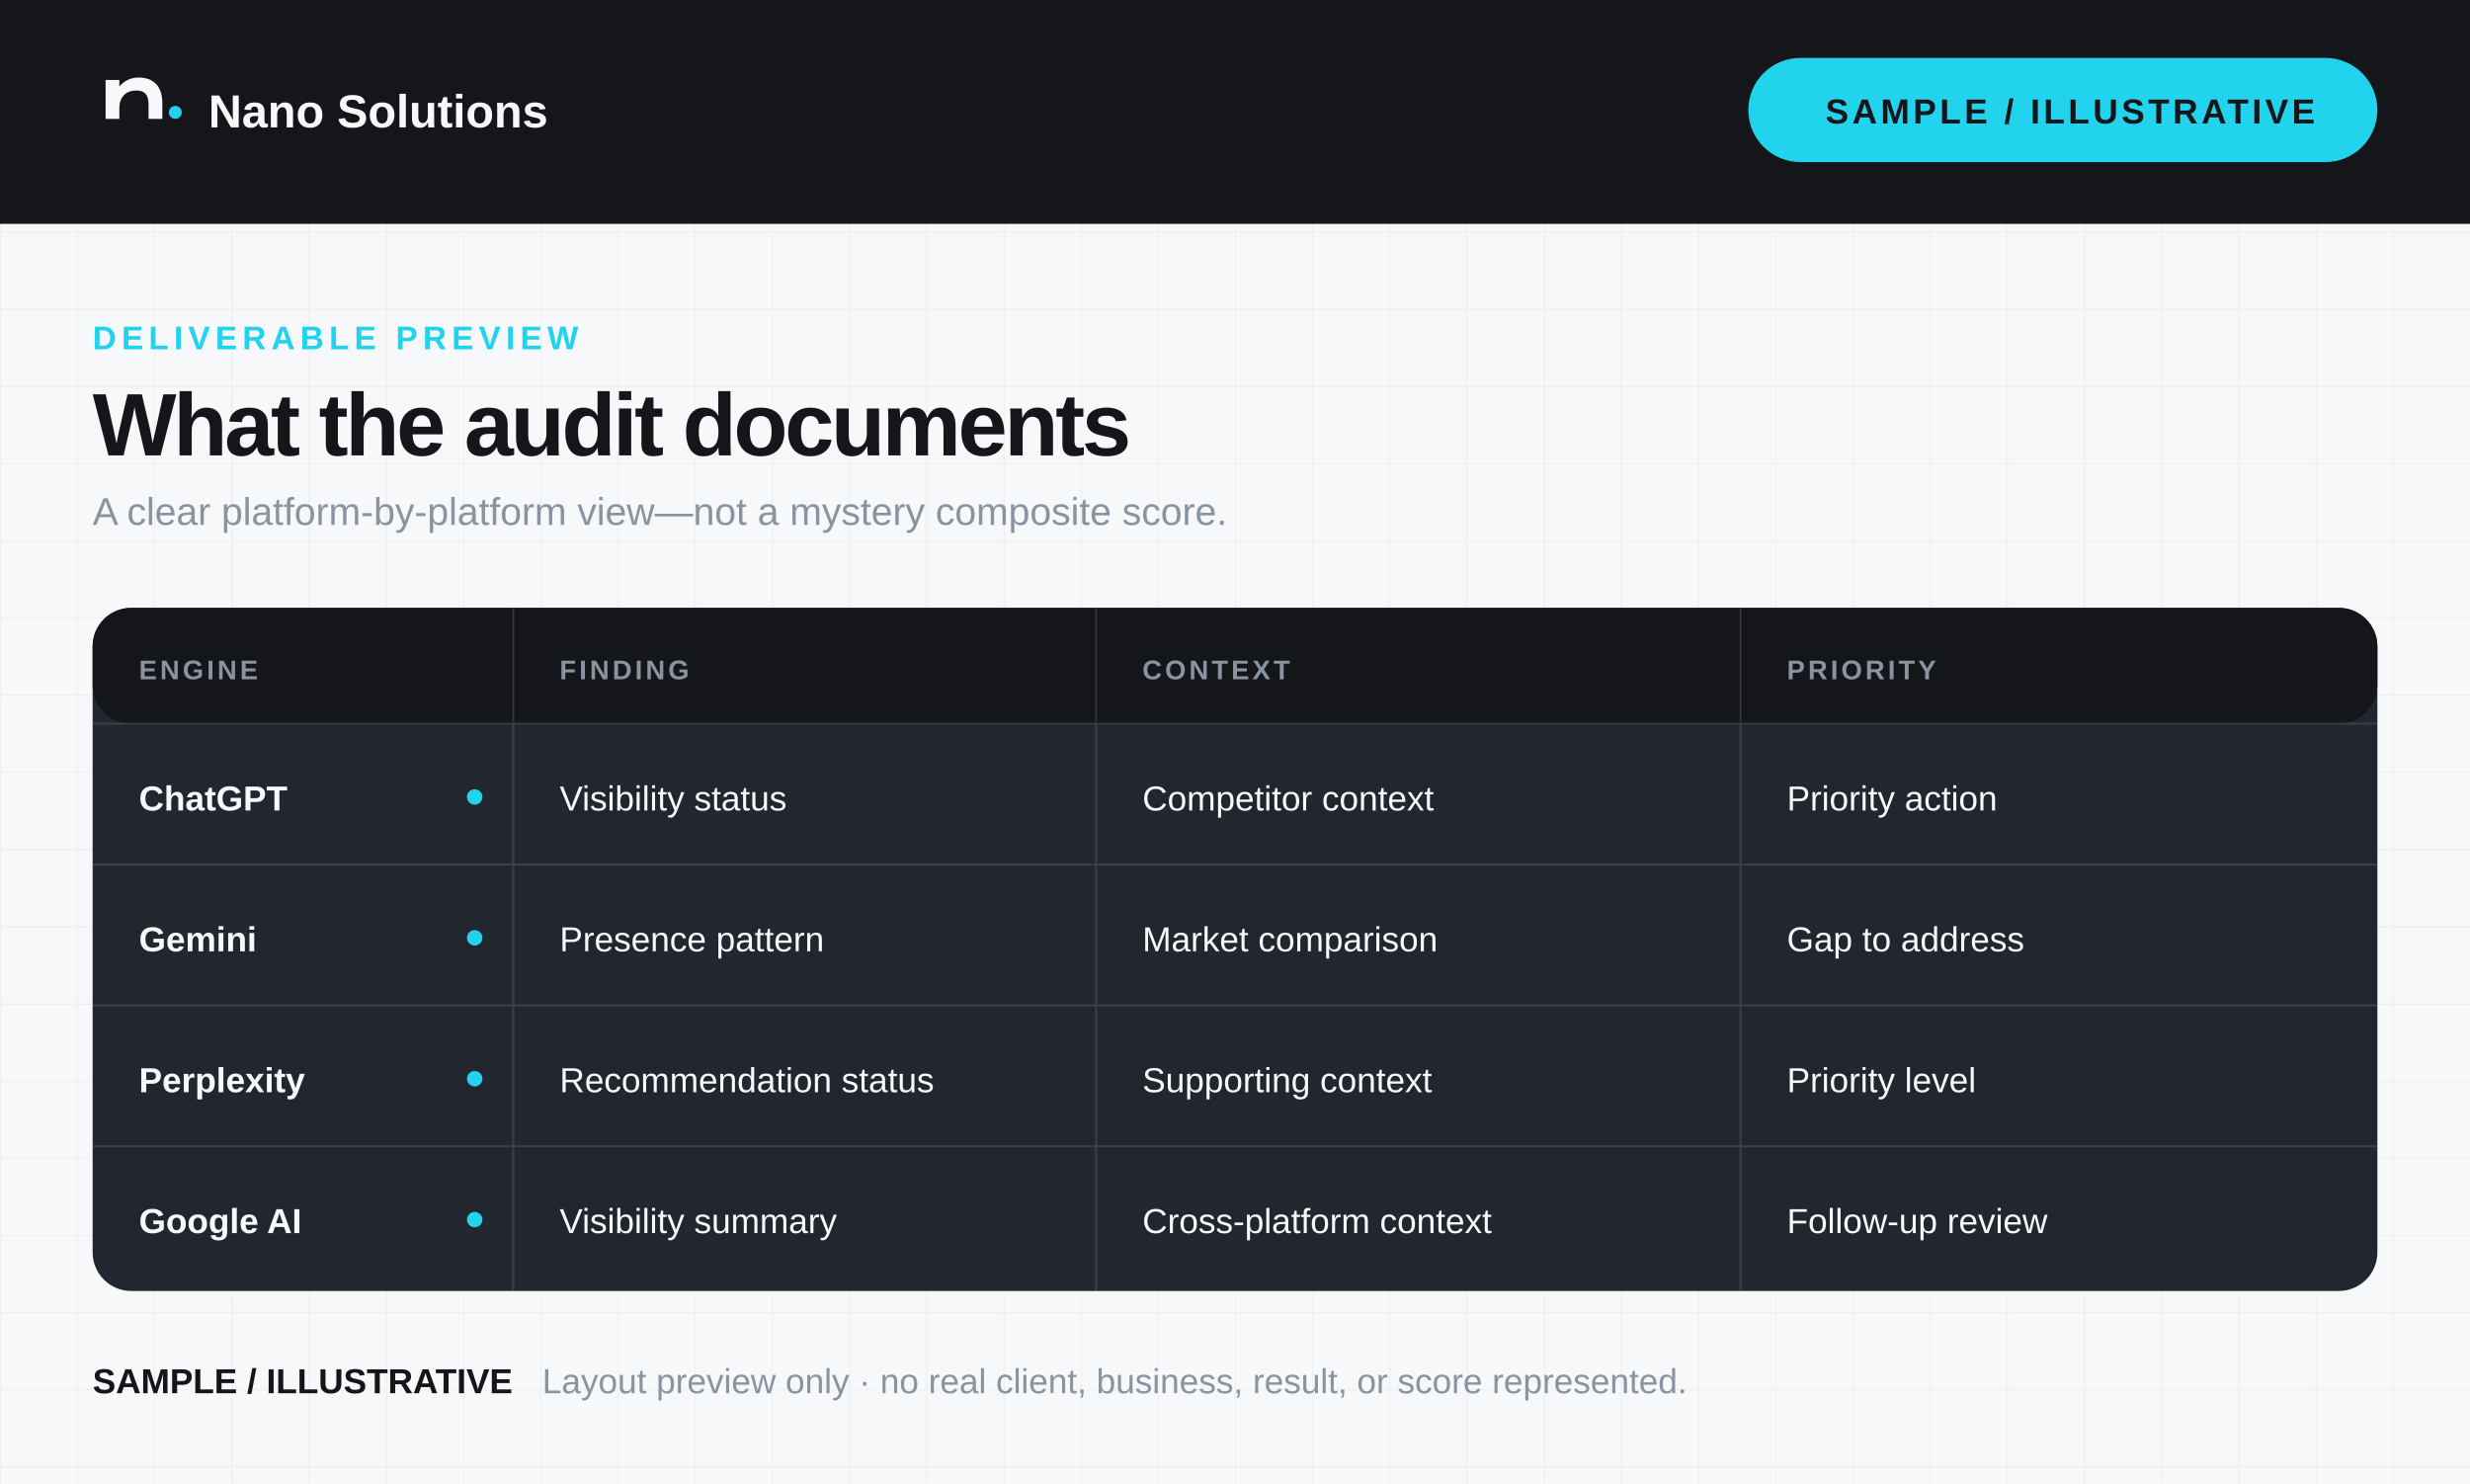
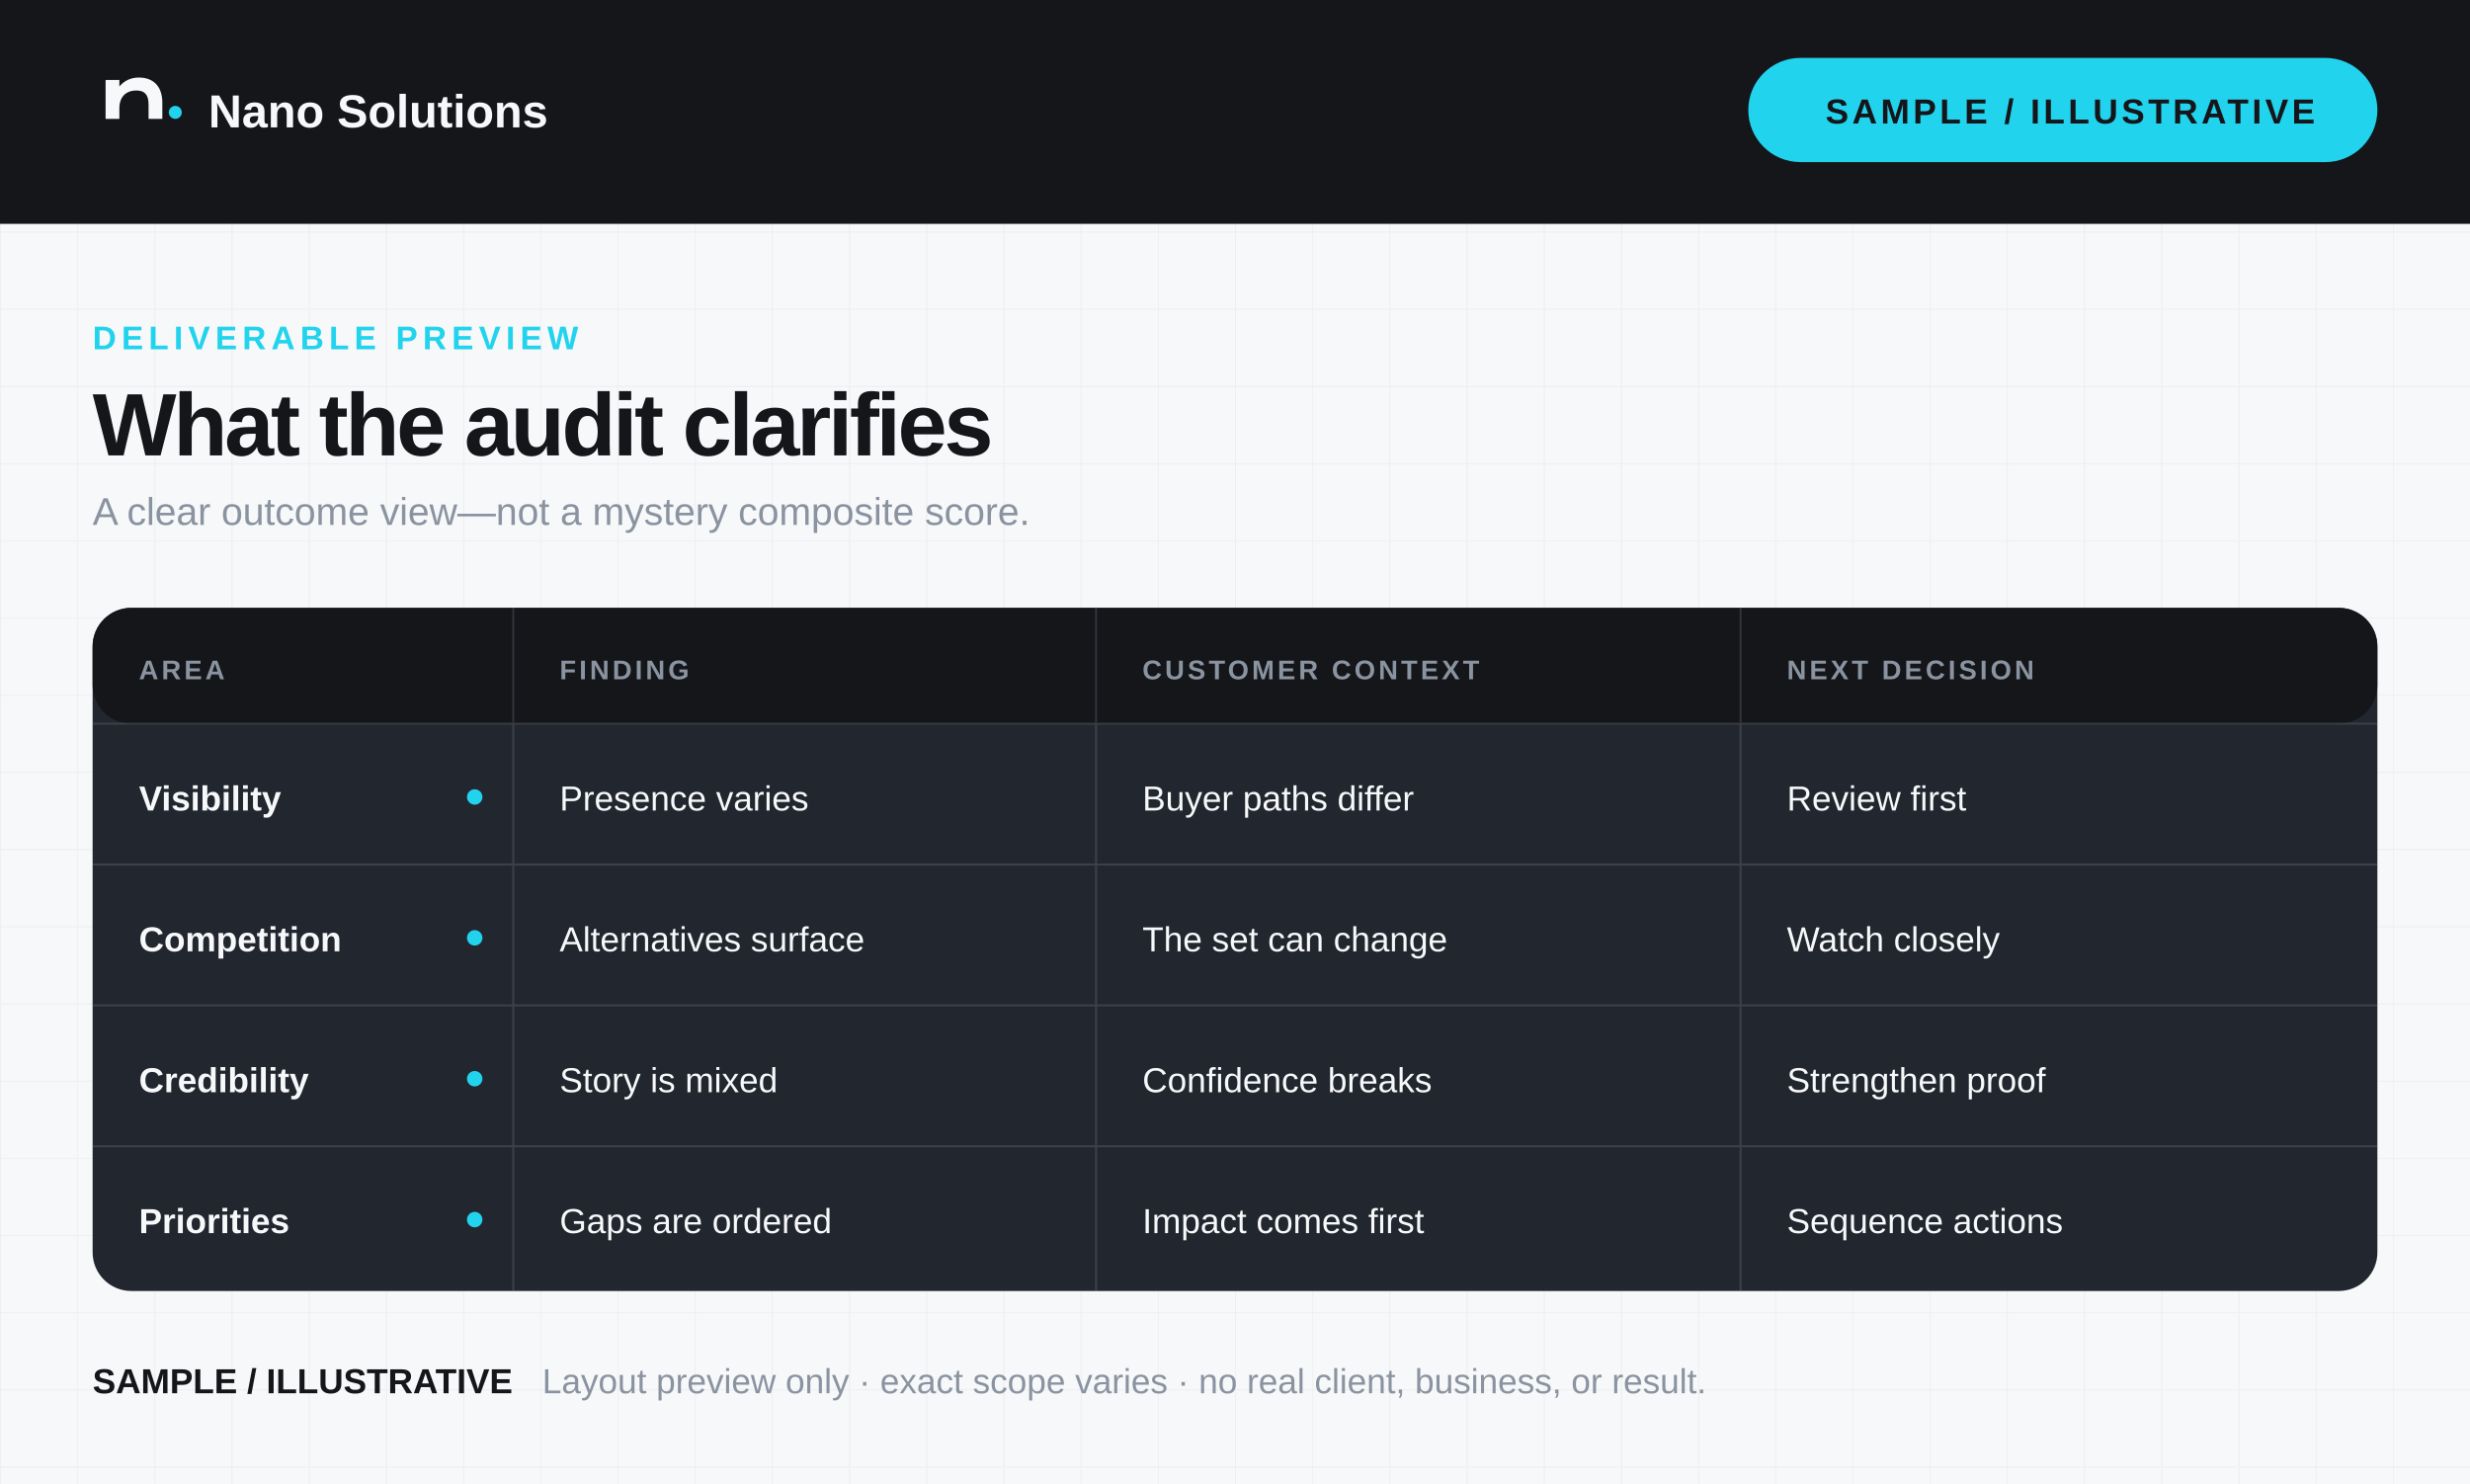
<svg xmlns="http://www.w3.org/2000/svg" width="1280" height="769" viewBox="0 0 1280 769" role="img" aria-labelledby="title desc">
  <defs>
    <pattern id="grid" width="40" height="40" patternUnits="userSpaceOnUse">
      <path d="M40 0H0V40" fill="none" stroke="#8A93A0" stroke-opacity=".09" stroke-width="1" />
    </pattern>
  </defs>
  <rect width="1280" height="769" fill="#F7F8FA" />
  <rect width="1280" height="769" fill="url(#grid)" />
  <rect width="1280" height="116" fill="#14161A" />
  <g transform="translate(48 28) scale(.42)">
    <path fill="#F7F8FA" d="M16 80V32h17v8c6-7 14-11 24-11 19 0 29 12 29 31v20H69V62c0-12-5-17-15-17-13 0-21 8-21 22v13H16Z" />
    <circle cx="102" cy="72" r="8" fill="#22D3EE" />
  </g>
  <text x="108" y="66" fill="#F7F8FA" font-family="Segoe UI, Arial, sans-serif" font-size="24" font-weight="700">Nano Solutions</text>
  <rect x="906" y="30" width="326" height="54" rx="27" fill="#22D3EE" />
  <text x="946" y="64" fill="#14161A" font-family="Segoe UI, Arial, sans-serif" font-size="18" font-weight="800" letter-spacing="1.8">SAMPLE / ILLUSTRATIVE</text>
  <text x="48" y="181" fill="#22D3EE" font-family="Segoe UI, Arial, sans-serif" font-size="17" font-weight="750" letter-spacing="2.7">DELIVERABLE PREVIEW</text>
-   <text x="48" y="236" fill="#14161A" font-family="Segoe UI, Arial, sans-serif" font-size="46" font-weight="750" letter-spacing="-1.6">What the audit documents</text>
-   <text x="48" y="272" fill="#8A93A0" font-family="Segoe UI, Arial, sans-serif" font-size="20">A clear platform-by-platform view—not a mystery composite score.</text>
+   <text x="48" y="236" fill="#14161A" font-family="Segoe UI, Arial, sans-serif" font-size="46" font-weight="750" letter-spacing="-1.6">What the audit clarifies</text>
+   <text x="48" y="272" fill="#8A93A0" font-family="Segoe UI, Arial, sans-serif" font-size="20">A clear outcome view—not a mystery composite score.</text>
  <g transform="translate(48 315)" font-family="Segoe UI, Arial, sans-serif">
    <rect width="1184" height="354" rx="20" fill="#22272F" />
    <rect width="1184" height="60" rx="20" fill="#14161A" />
    <path d="M0 60h1184M218 0v354M520 0v354M854 0v354M0 133h1184M0 206h1184M0 279h1184" stroke="#8A93A0" stroke-opacity=".25" />
    <g fill="#8A93A0" font-size="14" font-weight="750" letter-spacing="1.6">
-       <text x="24" y="37">ENGINE</text>
+       <text x="24" y="37">AREA</text>
      <text x="242" y="37">FINDING</text>
-       <text x="544" y="37">CONTEXT</text>
-       <text x="878" y="37">PRIORITY</text>
+       <text x="544" y="37">CUSTOMER CONTEXT</text>
+       <text x="878" y="37">NEXT DECISION</text>
    </g>
    <g font-size="18">
-       <text x="24" y="105" fill="#F7F8FA" font-weight="650">ChatGPT</text>
-       <text x="242" y="105" fill="#F7F8FA">Visibility status</text>
-       <text x="544" y="105" fill="#F7F8FA">Competitor context</text>
-       <text x="878" y="105" fill="#F7F8FA">Priority action</text>
-       <text x="24" y="178" fill="#F7F8FA" font-weight="650">Gemini</text>
-       <text x="242" y="178" fill="#F7F8FA">Presence pattern</text>
-       <text x="544" y="178" fill="#F7F8FA">Market comparison</text>
-       <text x="878" y="178" fill="#F7F8FA">Gap to address</text>
-       <text x="24" y="251" fill="#F7F8FA" font-weight="650">Perplexity</text>
-       <text x="242" y="251" fill="#F7F8FA">Recommendation status</text>
-       <text x="544" y="251" fill="#F7F8FA">Supporting context</text>
-       <text x="878" y="251" fill="#F7F8FA">Priority level</text>
-       <text x="24" y="324" fill="#F7F8FA" font-weight="650">Google AI</text>
-       <text x="242" y="324" fill="#F7F8FA">Visibility summary</text>
-       <text x="544" y="324" fill="#F7F8FA">Cross-platform context</text>
-       <text x="878" y="324" fill="#F7F8FA">Follow-up review</text>
+       <text x="24" y="105" fill="#F7F8FA" font-weight="650">Visibility</text>
+       <text x="242" y="105" fill="#F7F8FA">Presence varies</text>
+       <text x="544" y="105" fill="#F7F8FA">Buyer paths differ</text>
+       <text x="878" y="105" fill="#F7F8FA">Review first</text>
+       <text x="24" y="178" fill="#F7F8FA" font-weight="650">Competition</text>
+       <text x="242" y="178" fill="#F7F8FA">Alternatives surface</text>
+       <text x="544" y="178" fill="#F7F8FA">The set can change</text>
+       <text x="878" y="178" fill="#F7F8FA">Watch closely</text>
+       <text x="24" y="251" fill="#F7F8FA" font-weight="650">Credibility</text>
+       <text x="242" y="251" fill="#F7F8FA">Story is mixed</text>
+       <text x="544" y="251" fill="#F7F8FA">Confidence breaks</text>
+       <text x="878" y="251" fill="#F7F8FA">Strengthen proof</text>
+       <text x="24" y="324" fill="#F7F8FA" font-weight="650">Priorities</text>
+       <text x="242" y="324" fill="#F7F8FA">Gaps are ordered</text>
+       <text x="544" y="324" fill="#F7F8FA">Impact comes first</text>
+       <text x="878" y="324" fill="#F7F8FA">Sequence actions</text>
    </g>
    <g fill="#22D3EE">
      <circle cx="198" cy="98" r="4" />
      <circle cx="198" cy="171" r="4" />
      <circle cx="198" cy="244" r="4" />
      <circle cx="198" cy="317" r="4" />
    </g>
  </g>
  <text x="48" y="722" fill="#14161A" font-family="Segoe UI, Arial, sans-serif" font-size="18" font-weight="750">SAMPLE / ILLUSTRATIVE</text>
-   <text x="281" y="722" fill="#8A93A0" font-family="Segoe UI, Arial, sans-serif" font-size="18">Layout preview only · no real client, business, result, or score represented.</text>
+   <text x="281" y="722" fill="#8A93A0" font-family="Segoe UI, Arial, sans-serif" font-size="18">Layout preview only · exact scope varies · no real client, business, or result.</text>
</svg>
